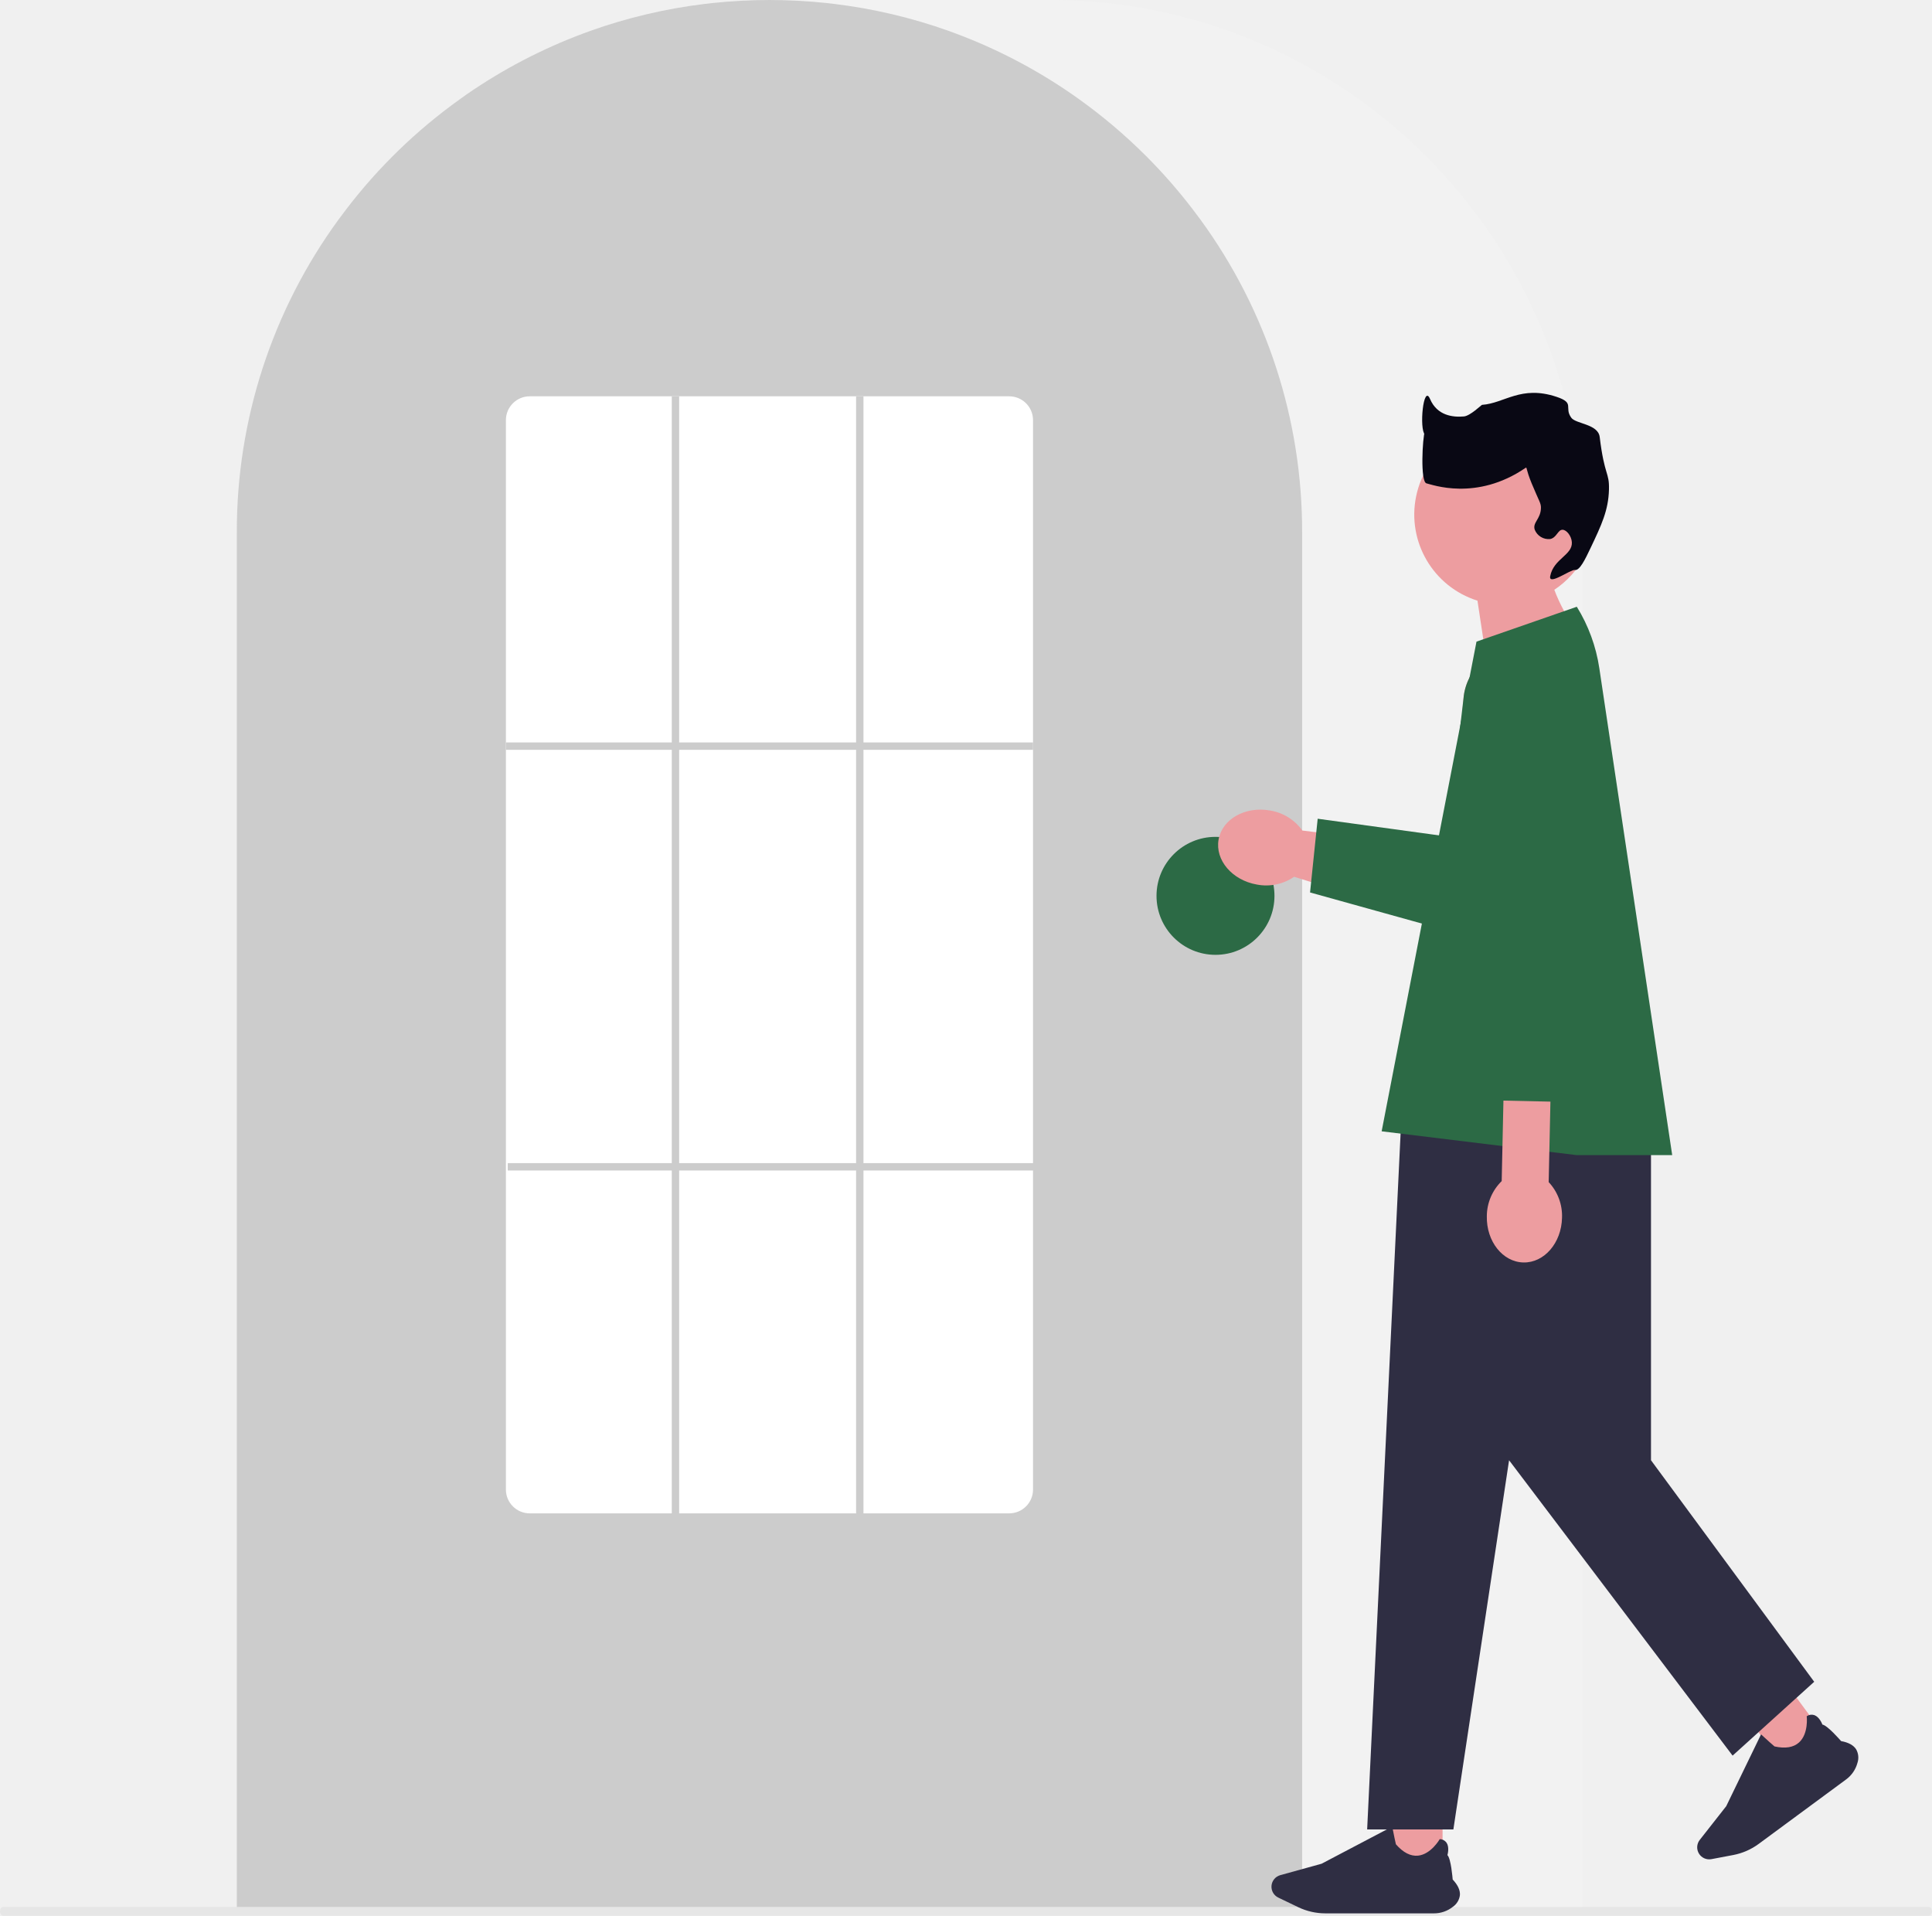
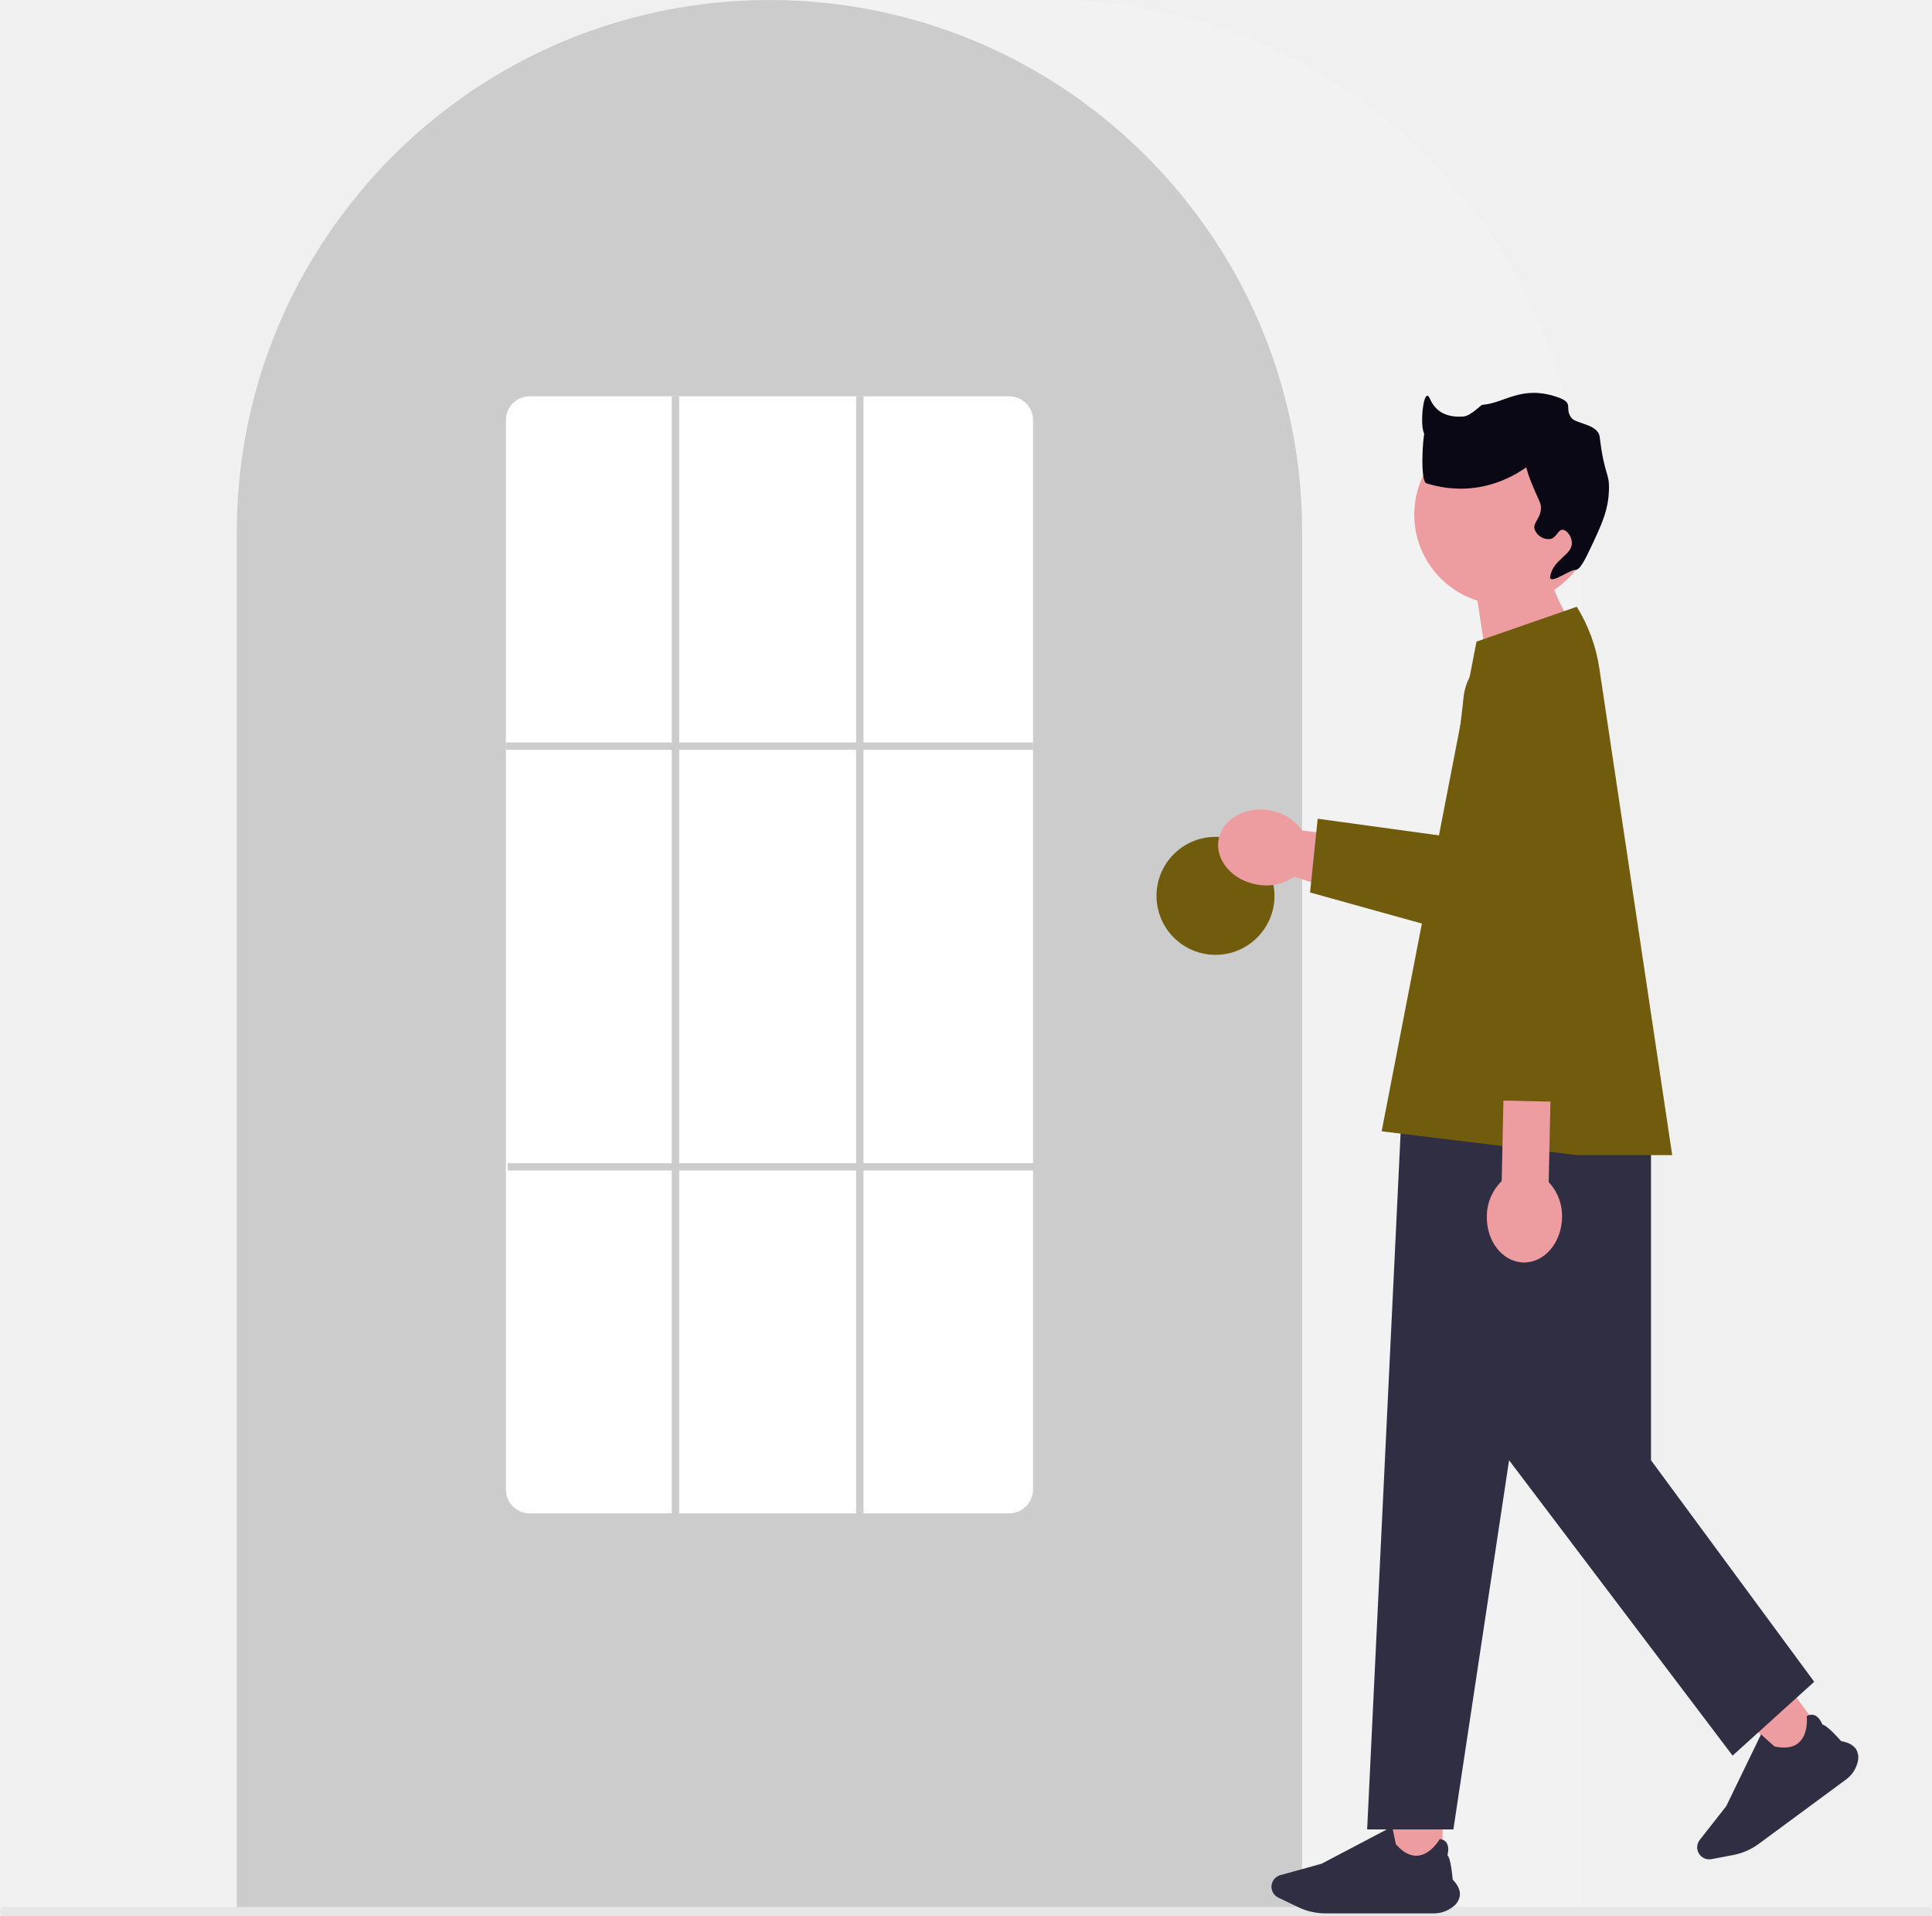
<svg xmlns="http://www.w3.org/2000/svg" width="800.012" height="793.179" viewBox="0 0 800.012 793.179" role="img" artist="Katerina Limpitsouni" source="https://undraw.co/">
  <g transform="translate(-571.203 -218.417)">
    <path d="M981.632,982.127H424.5V410.494c0-121.619,98.944-220.563,220.563-220.563H761.069c121.619,0,220.563,98.944,220.563,220.563Z" transform="translate(244.764 28.486)" fill="#f2f2f2" />
    <path d="M865.627,982.125H424.5V410.492a218.856,218.856,0,0,1,42.122-129.658c1.013-1.381,2.024-2.744,3.066-4.092a220.511,220.511,0,0,1,46.943-45.564c1.007-.733,2.018-1.453,3.044-2.173a220.046,220.046,0,0,1,48.039-25.123c1.009-.382,2.036-.765,3.063-1.133a219.832,219.832,0,0,1,47.484-11.2c1-.137,2.035-.244,3.065-.352a223.293,223.293,0,0,1,47.479,0c1.028.107,2.059.215,3.074.353a219.788,219.788,0,0,1,47.471,11.2c1.027.367,2.055.75,3.066,1.134A219.5,219.5,0,0,1,769.9,228.635c1.025.7,2.051,1.424,3.062,2.144a222.832,222.832,0,0,1,28.06,23.757,220.263,220.263,0,0,1,19.423,22.21c1.039,1.344,2.049,2.707,3.061,4.086a218.858,218.858,0,0,1,42.124,129.66Z" transform="translate(244.764 28.488)" fill="#ccc" />
-     <circle cx="24.422" cy="24.422" r="24.422" transform="translate(1050.098 564.909)" fill="#2C6A45" />
+     <circle cx="24.422" cy="24.422" r="24.422" transform="translate(1050.098 564.909)" fill="#715C0D" />
    <path d="M1064.222,710.828H266.783c-.71,0-1.286-.814-1.286-1.817s.576-1.818,1.286-1.818h797.439c.71,0,1.286.814,1.286,1.818S1064.933,710.828,1064.222,710.828Z" transform="translate(305.707 300.768)" fill="#e6e6e6" />
    <path d="M705.852,759.927H507.422a9.869,9.869,0,0,1-9.922-9.792V307.223a9.869,9.869,0,0,1,9.921-9.792H705.852a9.869,9.869,0,0,1,9.921,9.792V750.135a9.869,9.869,0,0,1-9.922,9.792Z" transform="translate(283.19 85.073)" fill="#fff" />
    <rect width="218.274" height="3.053" transform="translate(780.69 525.816)" fill="#ccc" />
    <rect width="218.274" height="3.053" transform="translate(781.453 699.995)" fill="#ccc" />
    <rect width="3.053" height="464.023" transform="translate(849.378 382.505)" fill="#ccc" />
    <rect width="3.053" height="464.023" transform="translate(925.697 382.505)" fill="#ccc" />
    <g transform="translate(1075.599 381.07)">
      <path d="M532.06,220.925a23,23,0,0,1-.621,5.294l-17.588,74.846a19.759,19.759,0,0,1-23.787,14.714l-70.488-21.872-3.442-1.063a20.41,20.41,0,0,1-15.462,3.21c-10.231-1.81-17.314-10.136-15.82-18.609s11-13.862,21.23-12.062a20.45,20.45,0,0,1,13.441,8.294l.052.01.179.032,61.352,7.589,5.157-62.226a22.937,22.937,0,0,1,45.8,1.842Z" transform="translate(-384.654 -92.478)" fill="#ed9da0" />
-       <path d="M523.778,220.925a23,23,0,0,1-.621,5.294l-14.431,78a19.759,19.759,0,0,1-23.787,14.714l-70.488-19.6,3.158-30.523h0l53.679,7.368,6.694-57.1a22.937,22.937,0,0,1,45.8,1.842Z" transform="translate(-376.371 -92.478)" fill="#2C6A45" />
+       <path d="M523.778,220.925a23,23,0,0,1-.621,5.294l-14.431,78a19.759,19.759,0,0,1-23.787,14.714l-70.488-19.6,3.158-30.523h0l53.679,7.368,6.694-57.1a22.937,22.937,0,0,1,45.8,1.842Z" transform="translate(-376.371 -92.478)" fill="#715C0D" />
      <rect width="21.152" height="21.152" transform="translate(221.929 552.023) rotate(-36.399)" fill="#ed9da0" />
      <path d="M601.519,570.531l-36.191,26.681a25.93,25.93,0,0,1-10.5,4.579l-9.036,1.712a4.978,4.978,0,0,1-4.842-7.965l10.957-13.956,14.423-29.737.083.076c2.085,1.906,5.251,4.772,5.488,4.912,4.454.986,7.875.432,10.167-1.646,4-3.624,3.193-10.733,3.184-10.8l-.007-.055.047-.028a3.561,3.561,0,0,1,3.119-.427c2.082.76,3.168,3.492,3.324,3.911,2.032.285,7.318,6.345,7.743,6.836,3.041.551,5.135,1.693,6.223,3.393a6.917,6.917,0,0,1,.548,5.635A12.556,12.556,0,0,1,601.519,570.531Z" transform="translate(-341.504 3.596)" fill="#2f2e43" />
      <rect width="21.152" height="21.152" transform="translate(71.799 589.151)" fill="#ed9da0" />
      <path d="M469.188,615.868H424.225a25.933,25.933,0,0,1-11.168-2.545l-8.289-3.984a4.978,4.978,0,0,1,.829-9.284l17.1-4.732,29.255-15.377.022.111c.547,2.771,1.395,6.957,1.5,7.211,3,3.437,6.082,5.021,9.16,4.708,5.369-.544,8.938-6.744,8.974-6.807l.027-.048.055.006a3.561,3.561,0,0,1,2.764,1.507c1.225,1.847.478,4.691.355,5.12,1.467,1.435,2.125,9.45,2.176,10.1,2.121,2.248,3.129,4.409,3,6.424a6.918,6.918,0,0,1-2.9,4.861,12.557,12.557,0,0,1-7.893,2.733Z" transform="translate(-379.847 13.676)" fill="#2f2e43" />
      <path d="M550.486,317.714H449.111L432.951,654.023h35.7l23.066-152.868,92.559,122.294,33.792-30.574-67.584-91.721Z" transform="translate(-371.229 -59.214)" fill="#2f2e43" />
      <path d="M522.94,162.995a37.361,37.361,0,1,0-48.555,35.653l7.223,47.733,36.82-30.683s-7.954-10.131-12.22-21.556A37.321,37.321,0,0,0,522.94,162.995Z" transform="translate(-366.985 -112.605)" fill="#ed9da0" />
      <path d="M524.276,281.639l16.557,48.79-93.675-1.053,13.967-44.58Z" transform="translate(-367.28 -69.241)" fill="#ed9da0" />
-       <path d="M518.46,184.739l-41.541,14.442L437.647,401.925l80.814,9.867h39.5l-30.18-201.615a67.286,67.286,0,0,0-9.323-25.438h0Z" transform="translate(-369.923 -96.176)" fill="#2C6A45" />
+       <path d="M518.46,184.739l-41.541,14.442L437.647,401.925l80.814,9.867h39.5l-30.18-201.615a67.286,67.286,0,0,0-9.323-25.438h0Z" transform="translate(-369.923 -96.176)" fill="#715C0D" />
      <path d="M497.342,378.487l.723-33.325-19.458-.422-.723,33.325a20.428,20.428,0,0,0-6.155,14.543c-.225,10.388,6.561,18.96,15.158,19.147s15.749-8.083,15.974-18.471a20.428,20.428,0,0,0-5.519-14.8Z" transform="translate(-360.452 -51.702)" fill="#ed9da0" />
      <path d="M421.883,197.209c1.943.331,4.223-4.377,6.4-8.963,4.562-9.6,7.462-15.7,7.682-24.328.188-7.352-1.854-5.422-3.841-21.767-.655-5.391-9.865-5.381-11.74-7.941-3.166-4.324,1.692-6.107-6.186-8.7-14.756-4.865-21.428,2.693-30.8,3.344-.237.016-4.882,4.56-7.477,4.795-4.546.412-11.1-.3-14.043-7.222-2.749-6.476-4.57,12.448-2.113,14.789a49.753,49.753,0,0,1,5.776,7.342c.1.411-4.331-12.944-5.776-8.99-1.04,2.845-1.991,21.244.654,21.794,2.212.46,20.594,7.52,40.974-6.4.723-.494.04.294,2.561,6.4,3.179,7.7,3.9,8.121,3.841,10.243-.12,4.593-3.569,5.946-2.561,8.963a6.2,6.2,0,0,0,6.4,3.841c2.7-.558,3.165-3.9,5.122-3.841,1.676.051,3.664,2.575,3.841,5.122.373,5.366-7.571,6.842-8.963,14.085-.786,4.088,8.458-2.865,10.243-2.561Z" transform="translate(-274.113 -123.882)" fill="#090814" />
    </g>
  </g>
</svg>
